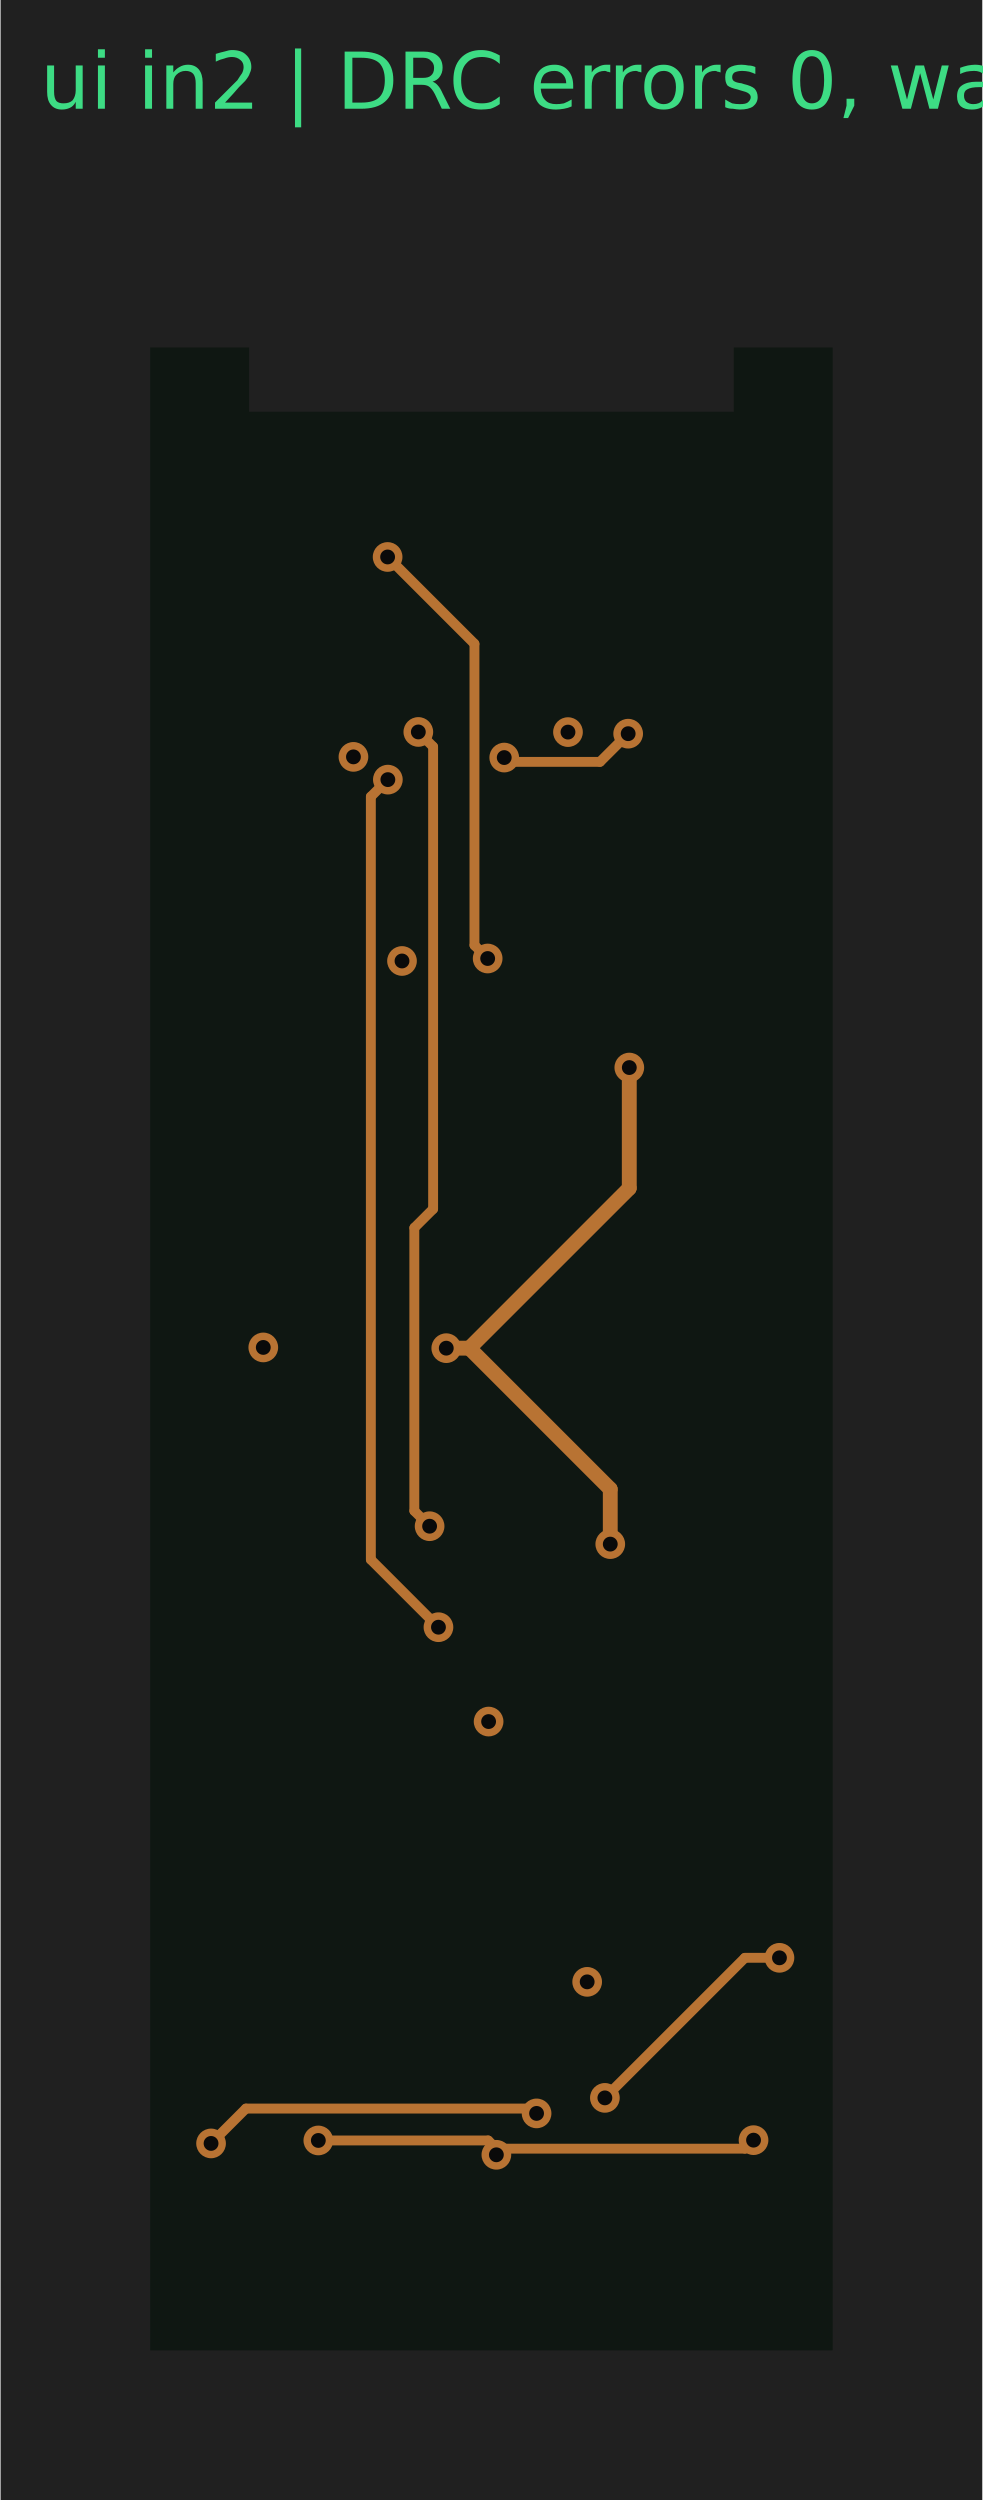
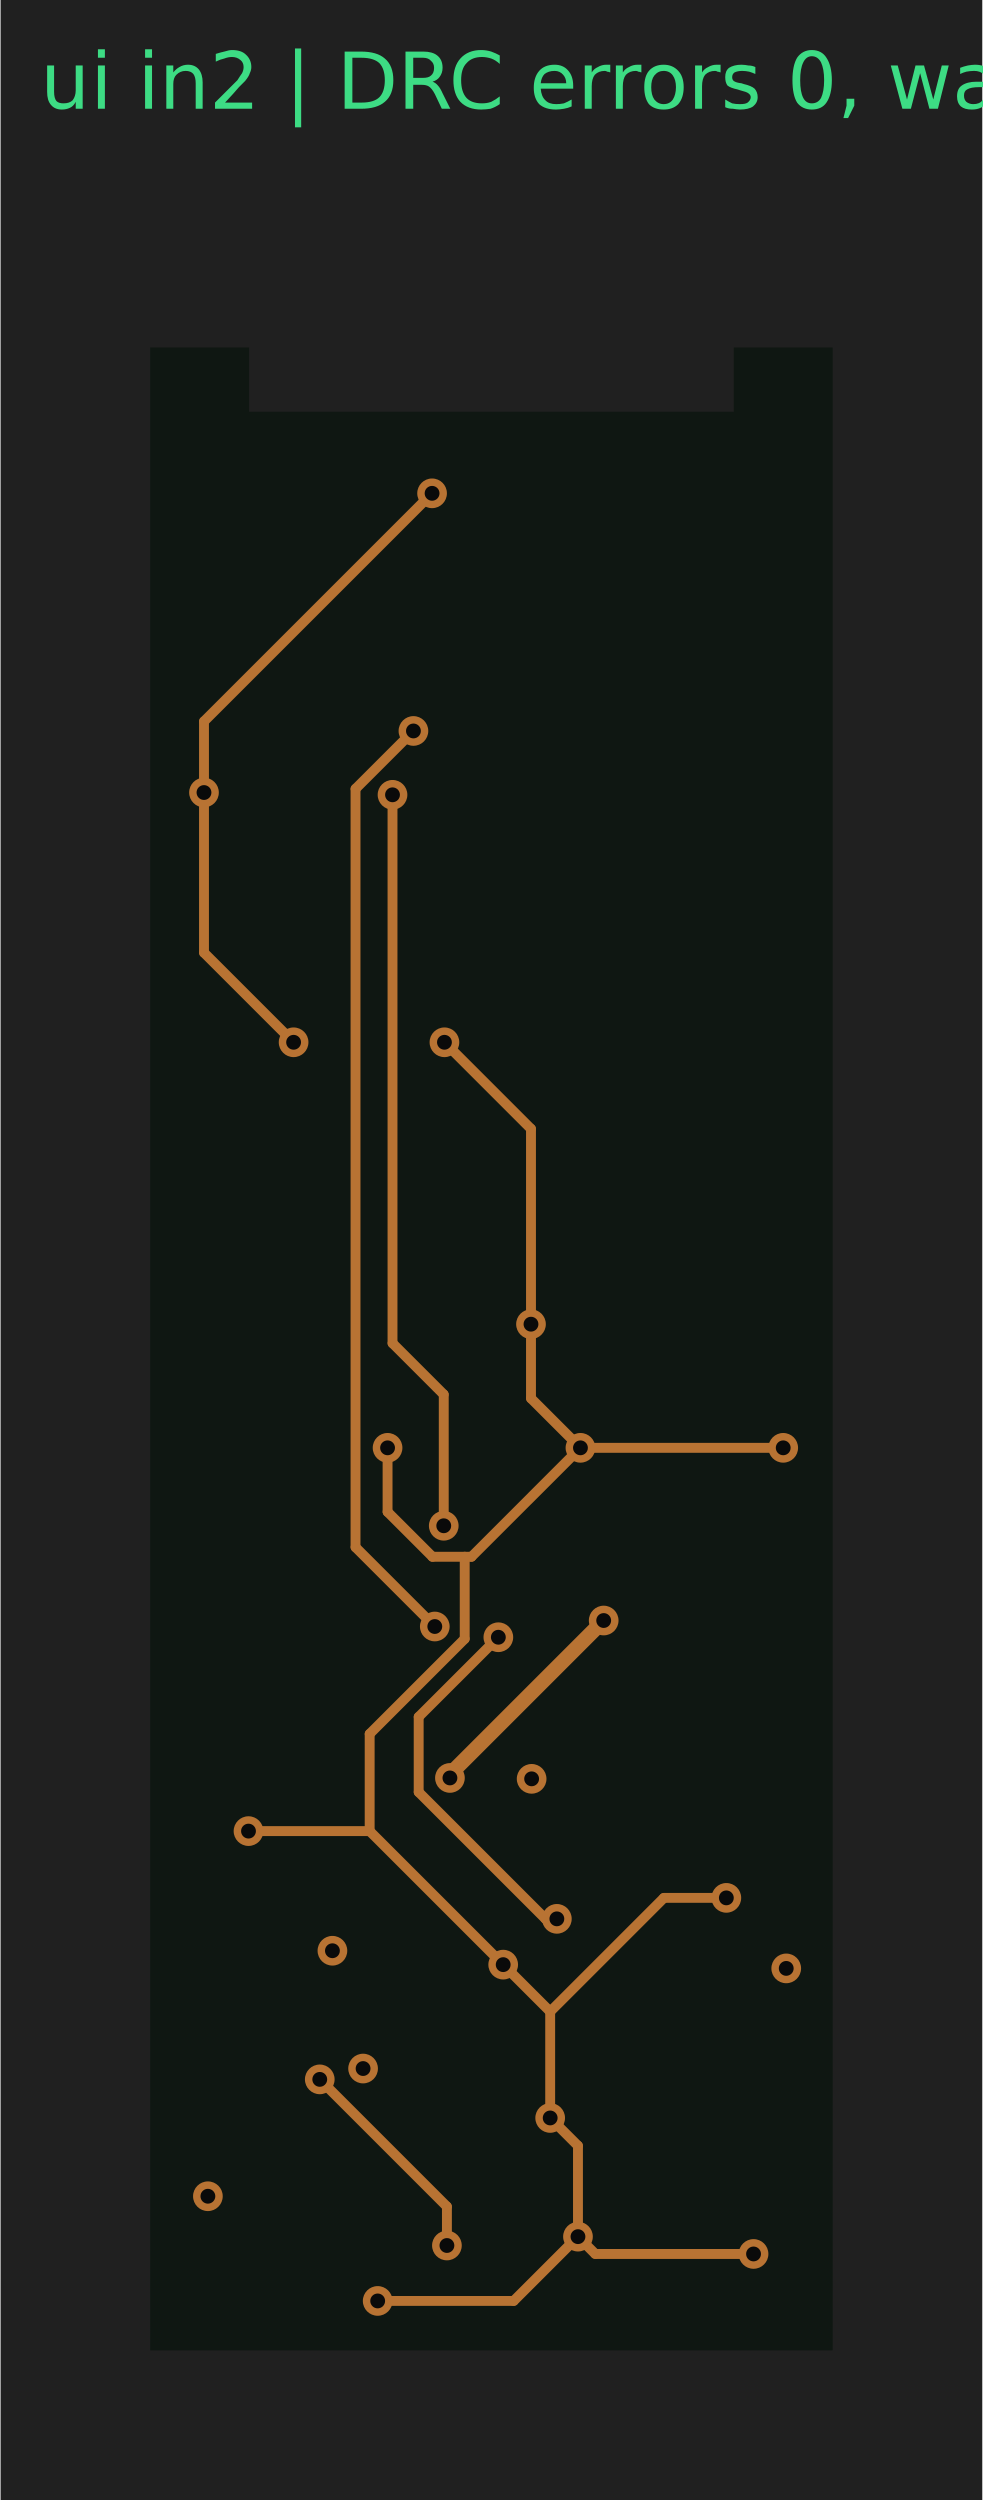
<svg xmlns="http://www.w3.org/2000/svg" width="44.7mm" height="113.7mm" viewBox="0 0 19.850 50.550">
  <rect width="100%" height="100%" fill="#202020" />
  <path d="M 5.025 8.325 L 14.825 8.325 L 14.825 7.025 L 16.825 7.025 L 16.825 47.525 L 3.025 47.525 L 3.025 7.025 L 5.025 7.025 Z" fill="#0f1712" fill-opacity="1.00" fill-rule="evenodd" />
-   <path d="M 15.169 43.191 L 15.205 43.176 L 15.245 43.176 L 15.281 43.191 L 15.308 43.218 L 15.323 43.254 L 15.323 43.293 L 15.308 43.329 L 15.296 43.345 L 15.123 43.517 L 15.108 43.529 L 15.072 43.544 L 15.033 43.544 L 14.997 43.529 L 14.969 43.502 L 14.955 43.466 L 14.955 43.427 L 14.969 43.391 L 14.982 43.375 L 15.154 43.203 Z" fill="#b87333" fill-opacity="1.00" fill-rule="evenodd" />
-   <path d="M 15.072 43.348 L 15.108 43.363 L 15.136 43.391 L 15.151 43.427 L 15.151 43.466 L 15.136 43.502 L 15.108 43.529 L 15.072 43.544 L 15.053 43.546 L 10.025 43.546 L 10.005 43.544 L 9.969 43.529 L 9.942 43.502 L 9.927 43.466 L 9.927 43.427 L 9.942 43.391 L 9.969 43.363 L 10.005 43.348 L 10.025 43.346 L 15.053 43.346 Z" fill="#b87333" fill-opacity="1.00" fill-rule="evenodd" />
-   <path d="M 9.879 43.182 L 9.915 43.197 L 9.942 43.225 L 9.957 43.261 L 9.957 43.300 L 9.942 43.336 L 9.915 43.363 L 9.879 43.378 L 9.859 43.380 L 6.425 43.380 L 6.405 43.378 L 6.369 43.363 L 6.342 43.336 L 6.327 43.300 L 6.327 43.261 L 6.342 43.225 L 6.369 43.197 L 6.405 43.182 L 6.425 43.180 L 9.859 43.180 Z" fill="#b87333" fill-opacity="1.00" fill-rule="evenodd" />
-   <path d="M 10.108 43.391 L 10.123 43.427 L 10.123 43.466 L 10.108 43.502 L 10.081 43.529 L 10.045 43.544 L 10.005 43.544 L 9.969 43.529 L 9.954 43.517 L 9.788 43.351 L 9.776 43.336 L 9.761 43.300 L 9.761 43.261 L 9.776 43.225 L 9.803 43.197 L 9.839 43.182 L 9.879 43.182 L 9.915 43.197 L 9.930 43.209 L 10.096 43.375 Z" fill="#b87333" fill-opacity="1.00" fill-rule="evenodd" />
-   <path d="M 10.123 43.589 L 10.108 43.625 L 10.081 43.653 L 10.045 43.668 L 10.005 43.668 L 9.969 43.653 L 9.942 43.625 L 9.927 43.589 L 9.925 43.570 L 9.925 43.446 L 9.927 43.427 L 9.942 43.391 L 9.969 43.363 L 10.005 43.348 L 10.045 43.348 L 10.081 43.363 L 10.108 43.391 L 10.123 43.427 L 10.125 43.446 L 10.125 43.570 Z" fill="#b87333" fill-opacity="1.00" fill-rule="evenodd" />
-   <path d="M 10.921 42.678 L 10.936 42.714 L 10.936 42.753 L 10.921 42.789 L 10.893 42.817 L 10.857 42.831 L 10.818 42.831 L 10.782 42.817 L 10.767 42.804 L 10.669 42.706 L 10.656 42.691 L 10.641 42.655 L 10.641 42.616 L 10.656 42.580 L 10.684 42.552 L 10.720 42.537 L 10.759 42.537 L 10.795 42.552 L 10.810 42.565 L 10.908 42.663 Z" fill="#b87333" fill-opacity="1.00" fill-rule="evenodd" />
-   <path d="M 10.759 42.537 L 10.795 42.552 L 10.823 42.580 L 10.837 42.616 L 10.837 42.655 L 10.823 42.691 L 10.795 42.718 L 10.759 42.733 L 10.739 42.735 L 4.960 42.735 L 4.941 42.733 L 4.905 42.718 L 4.877 42.691 L 4.862 42.655 L 4.862 42.616 L 4.877 42.580 L 4.905 42.552 L 4.941 42.537 L 4.960 42.535 L 10.739 42.535 Z" fill="#b87333" fill-opacity="1.00" fill-rule="evenodd" />
-   <path d="M 4.905 42.552 L 4.941 42.537 L 4.980 42.537 L 5.016 42.552 L 5.044 42.580 L 5.058 42.616 L 5.058 42.655 L 5.044 42.691 L 5.031 42.706 L 4.326 43.411 L 4.311 43.423 L 4.275 43.438 L 4.236 43.438 L 4.200 43.423 L 4.172 43.396 L 4.158 43.360 L 4.158 43.321 L 4.172 43.285 L 4.185 43.269 L 4.890 42.565 Z" fill="#b87333" fill-opacity="1.00" fill-rule="evenodd" />
-   <path d="M 15.769 39.489 L 15.805 39.504 L 15.833 39.531 L 15.847 39.567 L 15.847 39.606 L 15.833 39.642 L 15.805 39.670 L 15.769 39.685 L 15.749 39.687 L 15.051 39.687 L 15.031 39.685 L 14.995 39.670 L 14.968 39.642 L 14.953 39.606 L 14.953 39.567 L 14.968 39.531 L 14.995 39.504 L 15.031 39.489 L 15.051 39.487 L 15.749 39.487 Z" fill="#b87333" fill-opacity="1.00" fill-rule="evenodd" />
-   <path d="M 14.995 39.504 L 15.031 39.489 L 15.070 39.489 L 15.106 39.504 L 15.134 39.531 L 15.149 39.567 L 15.149 39.606 L 15.134 39.642 L 15.122 39.657 L 12.290 42.489 L 12.274 42.502 L 12.238 42.517 L 12.199 42.517 L 12.163 42.502 L 12.136 42.474 L 12.121 42.438 L 12.121 42.399 L 12.136 42.363 L 12.148 42.348 L 14.980 39.516 Z" fill="#b87333" fill-opacity="1.00" fill-rule="evenodd" />
-   <path d="M 12.629 23.902 L 12.683 23.879 L 12.742 23.879 L 12.796 23.902 L 12.837 23.943 L 12.860 23.997 L 12.860 24.056 L 12.837 24.110 L 12.819 24.133 L 9.585 27.366 L 9.562 27.385 L 9.508 27.407 L 9.450 27.407 L 9.396 27.385 L 9.354 27.343 L 9.332 27.289 L 9.332 27.231 L 9.354 27.177 L 9.373 27.154 L 12.606 23.920 Z" fill="#b87333" fill-opacity="1.00" fill-rule="evenodd" />
-   <path d="M 9.508 27.113 L 9.562 27.135 L 9.604 27.177 L 9.626 27.231 L 9.626 27.289 L 9.604 27.343 L 9.562 27.385 L 9.508 27.407 L 9.479 27.410 L 9.012 27.410 L 8.983 27.407 L 8.929 27.385 L 8.888 27.343 L 8.865 27.289 L 8.865 27.231 L 8.888 27.177 L 8.929 27.135 L 8.983 27.113 L 9.012 27.110 L 9.479 27.110 Z" fill="#b87333" fill-opacity="1.00" fill-rule="evenodd" />
-   <path d="M 12.475 31.251 L 12.453 31.306 L 12.411 31.347 L 12.357 31.369 L 12.299 31.369 L 12.244 31.347 L 12.203 31.306 L 12.181 31.251 L 12.178 31.222 L 12.178 30.109 L 12.181 30.080 L 12.203 30.026 L 12.244 29.984 L 12.299 29.962 L 12.357 29.962 L 12.411 29.984 L 12.453 30.026 L 12.475 30.080 L 12.478 30.109 L 12.478 31.222 Z" fill="#b87333" fill-opacity="1.00" fill-rule="evenodd" />
-   <path d="M 12.453 30.026 L 12.475 30.080 L 12.475 30.138 L 12.453 30.192 L 12.411 30.234 L 12.357 30.256 L 12.299 30.256 L 12.244 30.234 L 12.222 30.215 L 9.373 27.366 L 9.354 27.343 L 9.332 27.289 L 9.332 27.231 L 9.354 27.177 L 9.396 27.135 L 9.450 27.113 L 9.508 27.113 L 9.562 27.135 L 9.585 27.154 L 12.434 30.003 Z" fill="#b87333" fill-opacity="1.00" fill-rule="evenodd" />
-   <path d="M 12.565 21.557 L 12.588 21.503 L 12.629 21.461 L 12.683 21.439 L 12.742 21.439 L 12.796 21.461 L 12.837 21.503 L 12.860 21.557 L 12.863 21.586 L 12.863 24.026 L 12.860 24.056 L 12.837 24.110 L 12.796 24.151 L 12.742 24.174 L 12.683 24.174 L 12.629 24.151 L 12.588 24.110 L 12.565 24.056 L 12.562 24.026 L 12.562 21.586 Z" fill="#b87333" fill-opacity="1.00" fill-rule="evenodd" />
-   <path d="M 9.680 19.133 L 9.665 19.169 L 9.637 19.196 L 9.601 19.211 L 9.562 19.211 L 9.526 19.196 L 9.499 19.169 L 9.484 19.133 L 9.482 19.113 L 9.482 13.018 L 9.484 12.999 L 9.499 12.963 L 9.526 12.935 L 9.562 12.920 L 9.601 12.920 L 9.637 12.935 L 9.665 12.963 L 9.680 12.999 L 9.682 13.018 L 9.682 19.113 Z" fill="#b87333" fill-opacity="1.00" fill-rule="evenodd" />
-   <path d="M 9.665 12.963 L 9.680 12.999 L 9.680 13.038 L 9.665 13.074 L 9.637 13.101 L 9.601 13.116 L 9.562 13.116 L 9.526 13.101 L 9.511 13.089 L 7.755 11.332 L 7.742 11.317 L 7.727 11.281 L 7.727 11.242 L 7.742 11.206 L 7.770 11.179 L 7.806 11.164 L 7.845 11.164 L 7.881 11.179 L 7.896 11.191 L 9.653 12.947 Z" fill="#b87333" fill-opacity="1.00" fill-rule="evenodd" />
-   <path d="M 9.933 19.325 L 9.947 19.361 L 9.947 19.400 L 9.933 19.436 L 9.905 19.464 L 9.869 19.479 L 9.830 19.479 L 9.794 19.464 L 9.779 19.451 L 9.511 19.184 L 9.499 19.169 L 9.484 19.133 L 9.484 19.094 L 9.499 19.058 L 9.526 19.030 L 9.562 19.015 L 9.601 19.015 L 9.637 19.030 L 9.653 19.042 L 9.920 19.310 Z" fill="#b87333" fill-opacity="1.00" fill-rule="evenodd" />
-   <path d="M 7.775 15.681 L 7.811 15.666 L 7.850 15.666 L 7.886 15.681 L 7.914 15.709 L 7.929 15.745 L 7.929 15.784 L 7.914 15.820 L 7.901 15.835 L 7.558 16.178 L 7.543 16.191 L 7.507 16.206 L 7.468 16.206 L 7.432 16.191 L 7.404 16.163 L 7.389 16.127 L 7.389 16.088 L 7.404 16.052 L 7.417 16.037 L 7.760 15.694 Z" fill="#b87333" fill-opacity="1.00" fill-rule="evenodd" />
-   <path d="M 8.937 32.847 L 8.952 32.883 L 8.952 32.922 L 8.937 32.958 L 8.909 32.986 L 8.873 33.000 L 8.834 33.000 L 8.798 32.986 L 8.783 32.973 L 7.417 31.607 L 7.404 31.592 L 7.389 31.556 L 7.389 31.517 L 7.404 31.481 L 7.432 31.453 L 7.468 31.438 L 7.507 31.438 L 7.543 31.453 L 7.558 31.465 L 8.924 32.832 Z" fill="#b87333" fill-opacity="1.00" fill-rule="evenodd" />
-   <path d="M 7.585 31.556 L 7.571 31.592 L 7.543 31.619 L 7.507 31.634 L 7.468 31.634 L 7.432 31.619 L 7.404 31.592 L 7.389 31.556 L 7.387 31.536 L 7.387 16.107 L 7.389 16.088 L 7.404 16.052 L 7.432 16.024 L 7.468 16.009 L 7.507 16.009 L 7.543 16.024 L 7.571 16.052 L 7.585 16.088 L 7.587 16.107 L 7.587 31.536 Z" fill="#b87333" fill-opacity="1.00" fill-rule="evenodd" />
-   <path d="M 8.758 30.804 L 8.773 30.840 L 8.773 30.879 L 8.758 30.915 L 8.731 30.943 L 8.695 30.958 L 8.655 30.958 L 8.619 30.943 L 8.604 30.930 L 8.295 30.621 L 8.283 30.606 L 8.268 30.570 L 8.268 30.531 L 8.283 30.495 L 8.310 30.467 L 8.346 30.452 L 8.385 30.452 L 8.421 30.467 L 8.436 30.480 L 8.746 30.789 Z" fill="#b87333" fill-opacity="1.00" fill-rule="evenodd" />
-   <path d="M 8.464 30.570 L 8.449 30.606 L 8.421 30.633 L 8.385 30.648 L 8.346 30.648 L 8.310 30.633 L 8.283 30.606 L 8.268 30.570 L 8.266 30.550 L 8.266 24.826 L 8.268 24.807 L 8.283 24.771 L 8.310 24.743 L 8.346 24.728 L 8.385 24.728 L 8.421 24.743 L 8.449 24.771 L 8.464 24.807 L 8.466 24.826 L 8.466 30.550 Z" fill="#b87333" fill-opacity="1.00" fill-rule="evenodd" />
-   <path d="M 8.844 24.465 L 8.829 24.501 L 8.802 24.529 L 8.766 24.544 L 8.727 24.544 L 8.691 24.529 L 8.663 24.501 L 8.648 24.465 L 8.646 24.446 L 8.646 15.099 L 8.648 15.079 L 8.663 15.043 L 8.691 15.016 L 8.727 15.001 L 8.766 15.001 L 8.802 15.016 L 8.829 15.043 L 8.844 15.079 L 8.846 15.099 L 8.846 24.446 Z" fill="#b87333" fill-opacity="1.00" fill-rule="evenodd" />
-   <path d="M 8.829 15.043 L 8.844 15.079 L 8.844 15.118 L 8.829 15.154 L 8.802 15.182 L 8.766 15.197 L 8.727 15.197 L 8.691 15.182 L 8.676 15.169 L 8.376 14.870 L 8.364 14.855 L 8.349 14.819 L 8.349 14.780 L 8.364 14.744 L 8.392 14.716 L 8.428 14.702 L 8.467 14.702 L 8.503 14.716 L 8.518 14.729 L 8.817 15.028 Z" fill="#b87333" fill-opacity="1.00" fill-rule="evenodd" />
-   <path d="M 8.691 24.363 L 8.727 24.348 L 8.766 24.348 L 8.802 24.363 L 8.829 24.390 L 8.844 24.426 L 8.844 24.465 L 8.829 24.501 L 8.817 24.517 L 8.436 24.897 L 8.421 24.910 L 8.385 24.925 L 8.346 24.925 L 8.310 24.910 L 8.283 24.882 L 8.268 24.846 L 8.268 24.807 L 8.283 24.771 L 8.295 24.756 L 8.676 24.375 Z" fill="#b87333" fill-opacity="1.00" fill-rule="evenodd" />
-   <path d="M 12.634 14.752 L 12.670 14.737 L 12.710 14.737 L 12.746 14.752 L 12.773 14.780 L 12.788 14.816 L 12.788 14.855 L 12.773 14.891 L 12.761 14.906 L 12.191 15.476 L 12.176 15.488 L 12.140 15.503 L 12.100 15.503 L 12.064 15.488 L 12.037 15.461 L 12.022 15.425 L 12.022 15.386 L 12.037 15.350 L 12.049 15.334 L 12.619 14.764 Z" fill="#b87333" fill-opacity="1.00" fill-rule="evenodd" />
-   <path d="M 12.140 15.307 L 12.176 15.322 L 12.203 15.350 L 12.218 15.386 L 12.218 15.425 L 12.203 15.461 L 12.176 15.488 L 12.140 15.503 L 12.120 15.505 L 10.271 15.505 L 10.251 15.503 L 10.215 15.488 L 10.187 15.461 L 10.173 15.425 L 10.173 15.386 L 10.187 15.350 L 10.215 15.322 L 10.251 15.307 L 10.271 15.305 L 12.120 15.305 Z" fill="#b87333" fill-opacity="1.00" fill-rule="evenodd" />
-   <path d="M 10.354 15.350 L 10.369 15.386 L 10.369 15.425 L 10.354 15.461 L 10.326 15.488 L 10.290 15.503 L 10.251 15.503 L 10.215 15.488 L 10.200 15.476 L 10.113 15.389 L 10.100 15.374 L 10.086 15.338 L 10.086 15.299 L 10.100 15.263 L 10.128 15.235 L 10.164 15.220 L 10.203 15.220 L 10.239 15.235 L 10.254 15.247 L 10.341 15.334 Z" fill="#b87333" fill-opacity="1.00" fill-rule="evenodd" />
-   <circle cx="11.861" cy="40.073" r="0.300" fill="#b87333" stroke="none" stroke-width="0.150" />
-   <circle cx="11.861" cy="40.073" r="0.150" fill="#0a0a0a" stroke="none" stroke-width="0.150" />
-   <circle cx="15.225" cy="43.274" r="0.300" fill="#b87333" stroke="none" stroke-width="0.150" />
-   <circle cx="15.225" cy="43.274" r="0.150" fill="#0a0a0a" stroke="none" stroke-width="0.150" />
-   <circle cx="10.025" cy="43.570" r="0.300" fill="#b87333" stroke="none" stroke-width="0.150" />
-   <circle cx="10.025" cy="43.570" r="0.150" fill="#0a0a0a" stroke="none" stroke-width="0.150" />
-   <circle cx="6.425" cy="43.280" r="0.300" fill="#b87333" stroke="none" stroke-width="0.150" />
-   <circle cx="6.425" cy="43.280" r="0.150" fill="#0a0a0a" stroke="none" stroke-width="0.150" />
-   <circle cx="4.256" cy="43.340" r="0.300" fill="#b87333" stroke="none" stroke-width="0.150" />
-   <circle cx="4.256" cy="43.340" r="0.150" fill="#0a0a0a" stroke="none" stroke-width="0.150" />
-   <circle cx="10.838" cy="42.733" r="0.300" fill="#b87333" stroke="none" stroke-width="0.150" />
-   <circle cx="10.838" cy="42.733" r="0.150" fill="#0a0a0a" stroke="none" stroke-width="0.150" />
-   <circle cx="8.117" cy="19.431" r="0.300" fill="#b87333" stroke="none" stroke-width="0.150" />
-   <circle cx="8.117" cy="19.431" r="0.150" fill="#0a0a0a" stroke="none" stroke-width="0.150" />
-   <circle cx="7.135" cy="15.304" r="0.300" fill="#b87333" stroke="none" stroke-width="0.150" />
-   <circle cx="7.135" cy="15.304" r="0.150" fill="#0a0a0a" stroke="none" stroke-width="0.150" />
-   <circle cx="12.219" cy="42.419" r="0.300" fill="#b87333" stroke="none" stroke-width="0.150" />
-   <circle cx="12.219" cy="42.419" r="0.150" fill="#0a0a0a" stroke="none" stroke-width="0.150" />
-   <circle cx="15.749" cy="39.587" r="0.300" fill="#b87333" stroke="none" stroke-width="0.150" />
-   <circle cx="15.749" cy="39.587" r="0.150" fill="#0a0a0a" stroke="none" stroke-width="0.150" />
-   <circle cx="9.868" cy="34.810" r="0.300" fill="#b87333" stroke="none" stroke-width="0.150" />
-   <circle cx="9.868" cy="34.810" r="0.150" fill="#0a0a0a" stroke="none" stroke-width="0.150" />
-   <circle cx="9.012" cy="27.260" r="0.300" fill="#b87333" stroke="none" stroke-width="0.150" />
-   <circle cx="9.012" cy="27.260" r="0.150" fill="#0a0a0a" stroke="none" stroke-width="0.150" />
-   <circle cx="12.713" cy="21.586" r="0.300" fill="#b87333" stroke="none" stroke-width="0.150" />
-   <circle cx="12.713" cy="21.586" r="0.150" fill="#0a0a0a" stroke="none" stroke-width="0.150" />
-   <circle cx="11.473" cy="14.803" r="0.300" fill="#b87333" stroke="none" stroke-width="0.150" />
-   <circle cx="11.473" cy="14.803" r="0.150" fill="#0a0a0a" stroke="none" stroke-width="0.150" />
-   <circle cx="12.328" cy="31.222" r="0.300" fill="#b87333" stroke="none" stroke-width="0.150" />
-   <circle cx="12.328" cy="31.222" r="0.150" fill="#0a0a0a" stroke="none" stroke-width="0.150" />
-   <circle cx="7.826" cy="11.262" r="0.300" fill="#b87333" stroke="none" stroke-width="0.150" />
-   <circle cx="7.826" cy="11.262" r="0.150" fill="#0a0a0a" stroke="none" stroke-width="0.150" />
-   <circle cx="9.849" cy="19.381" r="0.300" fill="#b87333" stroke="none" stroke-width="0.150" />
-   <circle cx="9.849" cy="19.381" r="0.150" fill="#0a0a0a" stroke="none" stroke-width="0.150" />
-   <circle cx="7.831" cy="15.764" r="0.300" fill="#b87333" stroke="none" stroke-width="0.150" />
-   <circle cx="7.831" cy="15.764" r="0.150" fill="#0a0a0a" stroke="none" stroke-width="0.150" />
-   <circle cx="8.854" cy="32.902" r="0.300" fill="#b87333" stroke="none" stroke-width="0.150" />
-   <circle cx="8.854" cy="32.902" r="0.150" fill="#0a0a0a" stroke="none" stroke-width="0.150" />
-   <circle cx="8.675" cy="30.860" r="0.300" fill="#b87333" stroke="none" stroke-width="0.150" />
-   <circle cx="8.675" cy="30.860" r="0.150" fill="#0a0a0a" stroke="none" stroke-width="0.150" />
-   <circle cx="8.447" cy="14.800" r="0.300" fill="#b87333" stroke="none" stroke-width="0.150" />
-   <circle cx="8.447" cy="14.800" r="0.150" fill="#0a0a0a" stroke="none" stroke-width="0.150" />
-   <circle cx="10.184" cy="15.318" r="0.300" fill="#b87333" stroke="none" stroke-width="0.150" />
-   <circle cx="10.184" cy="15.318" r="0.150" fill="#0a0a0a" stroke="none" stroke-width="0.150" />
-   <circle cx="12.690" cy="14.835" r="0.300" fill="#b87333" stroke="none" stroke-width="0.150" />
-   <circle cx="12.690" cy="14.835" r="0.150" fill="#0a0a0a" stroke="none" stroke-width="0.150" />
-   <circle cx="5.312" cy="27.245" r="0.300" fill="#b87333" stroke="none" stroke-width="0.150" />
-   <circle cx="5.312" cy="27.245" r="0.150" fill="#0a0a0a" stroke="none" stroke-width="0.150" />
+   <path d="M 10.395 46.427 L 10.431 46.442 L 10.458 46.469 L 10.473 46.505 L 10.473 46.545 L 10.458 46.581 L 10.431 46.608 L 10.395 46.623 L 10.375 46.625 L 7.625 46.625 L 7.605 46.623 L 7.569 46.608 L 7.542 46.581 L 7.527 46.545 L 7.527 46.505 L 7.542 46.469 L 7.569 46.442 L 7.605 46.427 L 7.625 46.425 L 10.375 46.425 Z" fill="#b87333" fill-opacity="1.00" fill-rule="evenodd" />
+   <path d="M 11.808 29.219 L 11.823 29.255 L 11.823 29.295 L 11.808 29.331 L 11.781 29.358 L 11.745 29.373 L 11.705 29.373 L 11.669 29.358 L 11.654 29.346 L 10.654 28.346 L 10.642 28.331 L 10.627 28.295 L 10.627 28.255 L 10.642 28.219 L 10.669 28.192 L 10.705 28.177 L 10.745 28.177 L 10.781 28.192 L 10.796 28.204 L 11.796 29.204 Z" fill="#b87333" fill-opacity="1.00" fill-rule="evenodd" />
+   <path d="M 10.823 26.795 L 10.808 26.831 L 10.781 26.858 L 10.745 26.873 L 10.705 26.873 L 10.669 26.858 L 10.642 26.831 L 10.627 26.795 L 10.625 26.775 L 10.625 22.825 L 10.627 22.805 L 10.642 22.769 L 10.669 22.742 L 10.705 22.727 L 10.745 22.727 L 10.781 22.742 L 10.808 22.769 L 10.823 22.805 L 10.825 22.825 L 10.825 26.775 Z" fill="#b87333" fill-opacity="1.00" fill-rule="evenodd" />
+   <path d="M 11.619 45.142 L 11.655 45.127 L 11.695 45.127 L 11.731 45.142 L 11.758 45.169 L 11.773 45.205 L 11.773 45.245 L 11.758 45.281 L 11.746 45.296 L 10.446 46.596 L 10.431 46.608 L 10.395 46.623 L 10.355 46.623 L 10.319 46.608 L 10.292 46.581 L 10.277 46.545 L 10.277 46.505 L 10.292 46.469 L 10.304 46.454 L 11.604 45.154 Z" fill="#b87333" fill-opacity="1.00" fill-rule="evenodd" />
+   <path d="M 7.923 30.590 L 7.908 30.626 L 7.881 30.654 L 7.845 30.669 L 7.805 30.669 L 7.769 30.654 L 7.742 30.626 L 7.727 30.590 L 7.725 30.570 L 7.725 29.275 L 7.727 29.255 L 7.742 29.219 L 7.769 29.192 L 7.805 29.177 L 7.845 29.177 L 7.881 29.192 L 7.908 29.219 L 7.923 29.255 L 7.925 29.275 L 7.925 30.570 Z" fill="#b87333" fill-opacity="1.00" fill-rule="evenodd" />
+   <path d="M 15.845 29.177 L 15.881 29.192 L 15.908 29.219 L 15.923 29.255 L 15.923 29.295 L 15.908 29.331 L 15.881 29.358 L 15.845 29.373 L 15.825 29.375 L 11.725 29.375 L 11.705 29.373 L 11.669 29.358 L 11.642 29.331 L 11.627 29.295 L 11.627 29.255 L 11.642 29.219 L 11.669 29.192 L 11.705 29.177 L 11.725 29.175 L 15.825 29.175 Z" fill="#b87333" fill-opacity="1.00" fill-rule="evenodd" />
+   <path d="M 10.808 22.769 L 10.823 22.805 L 10.823 22.845 L 10.808 22.881 L 10.781 22.908 L 10.745 22.923 L 10.705 22.923 L 10.669 22.908 L 10.654 22.896 L 8.904 21.146 L 8.892 21.131 L 8.877 21.095 L 8.877 21.055 L 8.892 21.019 L 8.919 20.992 L 8.955 20.977 L 8.995 20.977 L 9.031 20.992 L 9.046 21.004 L 10.796 22.754 Z" fill="#b87333" fill-opacity="1.00" fill-rule="evenodd" />
+   <path d="M 7.483 36.927 L 7.519 36.942 L 7.546 36.969 L 7.561 37.005 L 7.561 37.045 L 7.546 37.081 L 7.519 37.108 L 7.483 37.123 L 7.463 37.125 L 5.013 37.125 L 4.993 37.123 L 4.957 37.108 L 4.930 37.081 L 4.915 37.045 L 4.915 37.005 L 4.930 36.969 L 4.957 36.942 L 4.993 36.927 L 5.013 36.925 L 7.463 36.925 Z" fill="#b87333" fill-opacity="1.00" fill-rule="evenodd" />
+   <path d="M 7.365 35.040 L 7.380 35.004 L 7.407 34.977 L 7.443 34.962 L 7.483 34.962 L 7.519 34.977 L 7.546 35.004 L 7.561 35.040 L 7.563 35.060 L 7.563 37.025 L 7.561 37.045 L 7.546 37.081 L 7.519 37.108 L 7.483 37.123 L 7.443 37.123 L 7.407 37.108 L 7.380 37.081 L 7.365 37.045 L 7.363 37.025 L 7.363 35.060 Z" fill="#b87333" fill-opacity="1.00" fill-rule="evenodd" />
+   <path d="M 11.211 42.845 L 11.196 42.881 L 11.169 42.908 L 11.133 42.923 L 11.093 42.923 L 11.057 42.908 L 11.030 42.881 L 11.015 42.845 L 11.013 42.825 L 11.013 40.675 L 11.015 40.655 L 11.030 40.619 L 11.057 40.592 L 11.093 40.577 L 11.133 40.577 L 11.169 40.592 L 11.196 40.619 L 11.211 40.655 L 11.213 40.675 L 11.213 42.825 Z" fill="#b87333" fill-opacity="1.00" fill-rule="evenodd" />
+   <path d="M 13.357 38.292 L 13.393 38.277 L 13.433 38.277 L 13.469 38.292 L 13.496 38.319 L 13.511 38.355 L 13.511 38.395 L 13.496 38.431 L 13.484 38.446 L 11.184 40.746 L 11.169 40.758 L 11.133 40.773 L 11.093 40.773 L 11.057 40.758 L 11.030 40.731 L 11.015 40.695 L 11.015 40.655 L 11.030 40.619 L 11.042 40.604 L 13.342 38.304 Z" fill="#b87333" fill-opacity="1.00" fill-rule="evenodd" />
+   <path d="M 10.246 39.669 L 10.261 39.705 L 10.261 39.745 L 10.246 39.781 L 10.219 39.808 L 10.183 39.823 L 10.143 39.823 L 10.107 39.808 L 10.092 39.796 L 7.392 37.096 L 7.380 37.081 L 7.365 37.045 L 7.365 37.005 L 7.380 36.969 L 7.407 36.942 L 7.443 36.927 L 7.483 36.927 L 7.519 36.942 L 7.534 36.954 L 10.234 39.654 Z" fill="#b87333" fill-opacity="1.00" fill-rule="evenodd" />
+   <path d="M 9.404 31.380 L 9.440 31.395 L 9.468 31.423 L 9.483 31.459 L 9.483 31.498 L 9.468 31.534 L 9.440 31.562 L 9.404 31.577 L 9.384 31.578 L 8.733 31.578 L 8.713 31.577 L 8.677 31.562 L 8.650 31.534 L 8.635 31.498 L 8.635 31.459 L 8.650 31.423 L 8.677 31.395 L 8.713 31.380 L 8.733 31.378 L 9.384 31.378 Z" fill="#b87333" fill-opacity="1.00" fill-rule="evenodd" />
+   <path d="M 11.758 43.331 L 11.773 43.367 L 11.773 43.407 L 11.758 43.443 L 11.731 43.470 L 11.695 43.485 L 11.655 43.485 L 11.619 43.470 L 11.604 43.458 L 11.042 42.896 L 11.030 42.881 L 11.015 42.845 L 11.015 42.805 L 11.030 42.769 L 11.057 42.742 L 11.093 42.727 L 11.133 42.727 L 11.169 42.742 L 11.184 42.754 L 11.746 43.316 Z" fill="#b87333" fill-opacity="1.00" fill-rule="evenodd" />
+   <path d="M 12.108 45.519 L 12.123 45.555 L 12.123 45.595 L 12.108 45.631 L 12.081 45.658 L 12.045 45.673 L 12.005 45.673 L 11.969 45.658 L 11.954 45.646 L 11.604 45.296 L 11.592 45.281 L 11.577 45.245 L 11.577 45.205 L 11.592 45.169 L 11.619 45.142 L 11.655 45.127 L 11.695 45.127 L 11.731 45.142 L 11.746 45.154 L 12.096 45.504 Z" fill="#b87333" fill-opacity="1.00" fill-rule="evenodd" />
+   <path d="M 11.773 45.245 L 11.758 45.281 L 11.731 45.308 L 11.695 45.323 L 11.655 45.323 L 11.619 45.308 L 11.592 45.281 L 11.577 45.245 L 11.575 45.225 L 11.575 43.387 L 11.577 43.367 L 11.592 43.331 L 11.619 43.304 L 11.655 43.289 L 11.695 43.289 L 11.731 43.304 L 11.758 43.331 L 11.773 43.367 L 11.775 43.387 L 11.775 45.225 Z" fill="#b87333" fill-opacity="1.00" fill-rule="evenodd" />
+   <path d="M 15.245 45.477 L 15.281 45.492 L 15.308 45.519 L 15.323 45.555 L 15.323 45.595 L 15.308 45.631 L 15.281 45.658 L 15.245 45.673 L 15.225 45.675 L 12.025 45.675 L 12.005 45.673 L 11.969 45.658 L 11.942 45.631 L 11.927 45.595 L 11.927 45.555 L 11.942 45.519 L 11.969 45.492 L 12.005 45.477 L 12.025 45.475 L 15.225 45.475 Z" fill="#b87333" fill-opacity="1.00" fill-rule="evenodd" />
+   <path d="M 11.196 40.619 L 11.211 40.655 L 11.211 40.695 L 11.196 40.731 L 11.169 40.758 L 11.133 40.773 L 11.093 40.773 L 11.057 40.758 L 11.042 40.746 L 10.092 39.796 L 10.080 39.781 L 10.065 39.745 L 10.065 39.705 L 10.080 39.669 L 10.107 39.642 L 10.143 39.627 L 10.183 39.627 L 10.219 39.642 L 10.234 39.654 L 11.184 40.604 Z" fill="#b87333" fill-opacity="1.00" fill-rule="evenodd" />
+   <path d="M 6.008 21.019 L 6.023 21.055 L 6.023 21.095 L 6.008 21.131 L 5.981 21.158 L 5.945 21.173 L 5.905 21.173 L 5.869 21.158 L 5.854 21.146 L 4.042 19.334 L 4.030 19.319 L 4.015 19.283 L 4.015 19.243 L 4.030 19.207 L 4.057 19.180 L 4.093 19.165 L 4.133 19.165 L 4.169 19.180 L 4.184 19.192 L 5.996 21.004 Z" fill="#b87333" fill-opacity="1.00" fill-rule="evenodd" />
+   <path d="M 11.669 29.192 L 11.705 29.177 L 11.745 29.177 L 11.781 29.192 L 11.808 29.219 L 11.823 29.255 L 11.823 29.295 L 11.808 29.331 L 11.796 29.346 L 9.592 31.549 L 9.577 31.562 L 9.541 31.577 L 9.502 31.577 L 9.466 31.562 L 9.438 31.534 L 9.423 31.498 L 9.423 31.459 L 9.438 31.423 L 9.451 31.408 L 11.654 29.204 Z" fill="#b87333" fill-opacity="1.00" fill-rule="evenodd" />
+   <path d="M 9.286 31.459 L 9.301 31.423 L 9.329 31.395 L 9.365 31.380 L 9.404 31.380 L 9.440 31.395 L 9.468 31.423 L 9.483 31.459 L 9.485 31.478 L 9.485 33.138 L 9.483 33.158 L 9.468 33.194 L 9.440 33.221 L 9.404 33.236 L 9.365 33.236 L 9.329 33.221 L 9.301 33.194 L 9.286 33.158 L 9.285 33.138 L 9.285 31.478 Z" fill="#b87333" fill-opacity="1.00" fill-rule="evenodd" />
+   <path d="M 10.627 26.755 L 10.642 26.719 L 10.669 26.692 L 10.705 26.677 L 10.745 26.677 L 10.781 26.692 L 10.808 26.719 L 10.823 26.755 L 10.825 26.775 L 10.825 28.275 L 10.823 28.295 L 10.808 28.331 L 10.781 28.358 L 10.745 28.373 L 10.705 28.373 L 10.669 28.358 L 10.642 28.331 L 10.627 28.295 L 10.625 28.275 L 10.625 26.775 Z" fill="#b87333" fill-opacity="1.00" fill-rule="evenodd" />
+   <path d="M 4.211 16.045 L 4.196 16.081 L 4.169 16.108 L 4.133 16.123 L 4.093 16.123 L 4.057 16.108 L 4.030 16.081 L 4.015 16.045 L 4.013 16.025 L 4.013 14.587 L 4.015 14.567 L 4.030 14.531 L 4.057 14.504 L 4.093 14.489 L 4.133 14.489 L 4.169 14.504 L 4.196 14.531 L 4.211 14.567 L 4.213 14.587 L 4.213 16.025 Z" fill="#b87333" fill-opacity="1.00" fill-rule="evenodd" />
+   <path d="M 14.695 38.277 L 14.731 38.292 L 14.758 38.319 L 14.773 38.355 L 14.773 38.395 L 14.758 38.431 L 14.731 38.458 L 14.695 38.473 L 14.675 38.475 L 13.413 38.475 L 13.393 38.473 L 13.357 38.458 L 13.330 38.431 L 13.315 38.395 L 13.315 38.355 L 13.330 38.319 L 13.357 38.292 L 13.393 38.277 L 13.413 38.275 L 14.675 38.275 Z" fill="#b87333" fill-opacity="1.00" fill-rule="evenodd" />
+   <path d="M 4.015 16.005 L 4.030 15.969 L 4.057 15.942 L 4.093 15.927 L 4.133 15.927 L 4.169 15.942 L 4.196 15.969 L 4.211 16.005 L 4.213 16.025 L 4.213 19.263 L 4.211 19.283 L 4.196 19.319 L 4.169 19.346 L 4.133 19.361 L 4.093 19.361 L 4.057 19.346 L 4.030 19.319 L 4.015 19.283 L 4.013 19.263 L 4.013 16.025 Z" fill="#b87333" fill-opacity="1.00" fill-rule="evenodd" />
+   <path d="M 9.329 33.055 L 9.365 33.040 L 9.404 33.040 L 9.440 33.055 L 9.468 33.083 L 9.483 33.119 L 9.483 33.158 L 9.468 33.194 L 9.455 33.209 L 7.534 35.130 L 7.519 35.143 L 7.483 35.158 L 7.443 35.158 L 7.407 35.143 L 7.380 35.115 L 7.365 35.079 L 7.365 35.040 L 7.380 35.004 L 7.392 34.989 L 9.314 33.067 Z" fill="#b87333" fill-opacity="1.00" fill-rule="evenodd" />
+   <path d="M 8.669 9.892 L 8.705 9.877 L 8.745 9.877 L 8.781 9.892 L 8.808 9.919 L 8.823 9.955 L 8.823 9.995 L 8.808 10.031 L 8.796 10.046 L 4.184 14.658 L 4.169 14.670 L 4.133 14.685 L 4.093 14.685 L 4.057 14.670 L 4.030 14.643 L 4.015 14.607 L 4.015 14.567 L 4.030 14.531 L 4.042 14.516 L 8.654 9.904 Z" fill="#b87333" fill-opacity="1.00" fill-rule="evenodd" />
+   <path d="M 8.816 31.423 L 8.831 31.459 L 8.831 31.498 L 8.816 31.534 L 8.789 31.562 L 8.753 31.577 L 8.713 31.577 L 8.677 31.562 L 8.662 31.549 L 7.754 30.641 L 7.742 30.626 L 7.727 30.590 L 7.727 30.551 L 7.742 30.515 L 7.769 30.487 L 7.805 30.472 L 7.845 30.472 L 7.881 30.487 L 7.896 30.500 L 8.804 31.408 Z" fill="#b87333" fill-opacity="1.00" fill-rule="evenodd" />
+   <path d="M 9.541 31.380 L 9.577 31.395 L 9.605 31.423 L 9.620 31.459 L 9.620 31.498 L 9.605 31.534 L 9.577 31.562 L 9.541 31.577 L 9.521 31.578 L 9.384 31.578 L 9.365 31.577 L 9.329 31.562 L 9.301 31.534 L 9.286 31.498 L 9.286 31.459 L 9.301 31.423 L 9.329 31.395 L 9.365 31.380 L 9.384 31.378 L 9.521 31.378 Z" fill="#b87333" fill-opacity="1.00" fill-rule="evenodd" />
+   <path d="M 12.112 32.642 L 12.166 32.620 L 12.224 32.620 L 12.278 32.642 L 12.320 32.684 L 12.342 32.738 L 12.342 32.796 L 12.320 32.850 L 12.301 32.873 L 9.192 35.982 L 9.169 36.001 L 9.115 36.024 L 9.056 36.024 L 9.002 36.001 L 8.961 35.960 L 8.938 35.906 L 8.938 35.847 L 8.961 35.793 L 8.980 35.770 L 12.089 32.661 Z" fill="#b87333" fill-opacity="1.00" fill-rule="evenodd" />
+   <path d="M 9.233 35.979 L 9.210 36.033 L 9.169 36.075 L 9.115 36.097 L 9.056 36.097 L 9.002 36.075 L 8.961 36.033 L 8.938 35.979 L 8.936 35.950 L 8.936 35.876 L 8.938 35.847 L 8.961 35.793 L 9.002 35.752 L 9.056 35.729 L 9.115 35.729 L 9.169 35.752 L 9.210 35.793 L 9.233 35.847 L 9.236 35.876 L 9.236 35.950 Z" fill="#b87333" fill-opacity="1.00" fill-rule="evenodd" />
+   <path d="M 9.108 44.561 L 9.123 44.597 L 9.123 44.636 L 9.108 44.672 L 9.081 44.700 L 9.045 44.715 L 9.005 44.715 L 8.969 44.700 L 8.954 44.687 L 6.383 42.116 L 6.371 42.101 L 6.356 42.065 L 6.356 42.026 L 6.371 41.990 L 6.398 41.962 L 6.434 41.947 L 6.474 41.947 L 6.510 41.962 L 6.525 41.975 L 9.096 44.546 Z" fill="#b87333" fill-opacity="1.00" fill-rule="evenodd" />
+   <path d="M 8.927 44.597 L 8.942 44.561 L 8.969 44.533 L 9.005 44.518 L 9.045 44.518 L 9.081 44.533 L 9.108 44.561 L 9.123 44.597 L 9.125 44.617 L 9.125 45.404 L 9.123 45.424 L 9.108 45.460 L 9.081 45.487 L 9.045 45.502 L 9.005 45.502 L 8.969 45.487 L 8.942 45.460 L 8.927 45.424 L 8.925 45.404 L 8.925 44.617 Z" fill="#b87333" fill-opacity="1.00" fill-rule="evenodd" />
+   <path d="M 8.863 32.832 L 8.878 32.868 L 8.878 32.907 L 8.863 32.943 L 8.835 32.971 L 8.799 32.986 L 8.760 32.986 L 8.724 32.971 L 8.709 32.958 L 7.106 31.356 L 7.094 31.340 L 7.079 31.304 L 7.079 31.265 L 7.094 31.229 L 7.121 31.202 L 7.157 31.187 L 7.196 31.187 L 7.232 31.202 L 7.248 31.214 L 8.851 32.817 Z" fill="#b87333" fill-opacity="1.00" fill-rule="evenodd" />
+   <path d="M 8.292 14.697 L 8.328 14.682 L 8.367 14.682 L 8.403 14.697 L 8.431 14.724 L 8.446 14.760 L 8.446 14.799 L 8.431 14.835 L 8.418 14.851 L 7.248 16.021 L 7.232 16.034 L 7.196 16.049 L 7.157 16.049 L 7.121 16.034 L 7.094 16.006 L 7.079 15.970 L 7.079 15.931 L 7.094 15.895 L 7.106 15.880 L 8.277 14.709 Z" fill="#b87333" fill-opacity="1.00" fill-rule="evenodd" />
+   <path d="M 7.079 15.931 L 7.094 15.895 L 7.121 15.867 L 7.157 15.852 L 7.196 15.852 L 7.232 15.867 L 7.260 15.895 L 7.275 15.931 L 7.277 15.950 L 7.277 31.285 L 7.275 31.304 L 7.260 31.340 L 7.232 31.368 L 7.196 31.383 L 7.157 31.383 L 7.121 31.368 L 7.094 31.340 L 7.079 31.304 L 7.077 31.285 L 7.077 15.950 Z" fill="#b87333" fill-opacity="1.00" fill-rule="evenodd" />
+   <path d="M 7.827 16.051 L 7.842 16.015 L 7.869 15.988 L 7.905 15.973 L 7.945 15.973 L 7.981 15.988 L 8.008 16.015 L 8.023 16.051 L 8.025 16.071 L 8.025 27.160 L 8.023 27.180 L 8.008 27.216 L 7.981 27.243 L 7.945 27.258 L 7.905 27.258 L 7.869 27.243 L 7.842 27.216 L 7.827 27.180 L 7.825 27.160 L 7.825 16.071 Z" fill="#b87333" fill-opacity="1.00" fill-rule="evenodd" />
+   <path d="M 9.044 28.141 L 9.059 28.177 L 9.059 28.216 L 9.044 28.252 L 9.017 28.279 L 8.981 28.294 L 8.941 28.294 L 8.905 28.279 L 8.890 28.267 L 7.854 27.231 L 7.842 27.216 L 7.827 27.180 L 7.827 27.141 L 7.842 27.105 L 7.869 27.077 L 7.905 27.062 L 7.945 27.062 L 7.981 27.077 L 7.996 27.089 L 9.032 28.125 Z" fill="#b87333" fill-opacity="1.00" fill-rule="evenodd" />
+   <path d="M 8.863 28.177 L 8.878 28.141 L 8.905 28.113 L 8.941 28.098 L 8.981 28.098 L 9.017 28.113 L 9.044 28.141 L 9.059 28.177 L 9.061 28.196 L 9.061 30.851 L 9.059 30.871 L 9.044 30.907 L 9.017 30.935 L 8.981 30.949 L 8.941 30.949 L 8.905 30.935 L 8.878 30.907 L 8.863 30.871 L 8.861 30.851 L 8.861 28.196 Z" fill="#b87333" fill-opacity="1.00" fill-rule="evenodd" />
+   <path d="M 8.356 34.696 L 8.370 34.660 L 8.398 34.633 L 8.434 34.618 L 8.473 34.618 L 8.509 34.633 L 8.537 34.660 L 8.552 34.696 L 8.554 34.716 L 8.554 36.236 L 8.552 36.255 L 8.537 36.291 L 8.509 36.319 L 8.473 36.334 L 8.434 36.334 L 8.398 36.319 L 8.370 36.291 L 8.356 36.255 L 8.354 36.236 L 8.354 34.716 Z" fill="#b87333" fill-opacity="1.00" fill-rule="evenodd" />
+   <path d="M 11.100 38.744 L 11.115 38.780 L 11.115 38.819 L 11.100 38.855 L 11.073 38.883 L 11.037 38.897 L 10.998 38.897 L 10.962 38.883 L 10.946 38.870 L 8.383 36.307 L 8.370 36.291 L 8.356 36.255 L 8.356 36.216 L 8.370 36.180 L 8.398 36.153 L 8.434 36.138 L 8.473 36.138 L 8.509 36.153 L 8.524 36.165 L 11.088 38.729 Z" fill="#b87333" fill-opacity="1.00" fill-rule="evenodd" />
+   <path d="M 10.009 33.022 L 10.045 33.007 L 10.084 33.007 L 10.120 33.022 L 10.148 33.049 L 10.163 33.085 L 10.163 33.124 L 10.148 33.160 L 10.135 33.176 L 8.524 34.786 L 8.509 34.799 L 8.473 34.814 L 8.434 34.814 L 8.398 34.799 L 8.370 34.771 L 8.356 34.735 L 8.356 34.696 L 8.370 34.660 L 8.383 34.645 L 9.994 33.034 Z" fill="#b87333" fill-opacity="1.00" fill-rule="evenodd" />
+   <path d="M 11.268 38.701 L 11.304 38.716 L 11.331 38.744 L 11.346 38.780 L 11.346 38.819 L 11.331 38.855 L 11.304 38.883 L 11.268 38.897 L 11.248 38.899 L 11.017 38.899 L 10.998 38.897 L 10.962 38.883 L 10.934 38.855 L 10.919 38.819 L 10.919 38.780 L 10.934 38.744 L 10.962 38.716 L 10.998 38.701 L 11.017 38.699 L 11.248 38.699 Z" fill="#b87333" fill-opacity="1.00" fill-rule="evenodd" />
+   <circle cx="4.192" cy="44.408" r="0.300" fill="#b87333" stroke="none" stroke-width="0.150" />
+   <circle cx="4.192" cy="44.408" r="0.150" fill="#0a0a0a" stroke="none" stroke-width="0.150" />
+   <circle cx="7.330" cy="41.826" r="0.300" fill="#b87333" stroke="none" stroke-width="0.150" />
+   <circle cx="7.330" cy="41.826" r="0.150" fill="#0a0a0a" stroke="none" stroke-width="0.150" />
+   <circle cx="15.225" cy="45.575" r="0.300" fill="#b87333" stroke="none" stroke-width="0.150" />
+   <circle cx="15.225" cy="45.575" r="0.150" fill="#0a0a0a" stroke="none" stroke-width="0.150" />
+   <circle cx="11.675" cy="45.225" r="0.300" fill="#b87333" stroke="none" stroke-width="0.150" />
+   <circle cx="11.675" cy="45.225" r="0.150" fill="#0a0a0a" stroke="none" stroke-width="0.150" />
+   <circle cx="5.013" cy="37.025" r="0.300" fill="#b87333" stroke="none" stroke-width="0.150" />
+   <circle cx="5.013" cy="37.025" r="0.150" fill="#0a0a0a" stroke="none" stroke-width="0.150" />
+   <circle cx="10.163" cy="39.725" r="0.300" fill="#b87333" stroke="none" stroke-width="0.150" />
+   <circle cx="10.163" cy="39.725" r="0.150" fill="#0a0a0a" stroke="none" stroke-width="0.150" />
+   <circle cx="14.675" cy="38.375" r="0.300" fill="#b87333" stroke="none" stroke-width="0.150" />
+   <circle cx="14.675" cy="38.375" r="0.150" fill="#0a0a0a" stroke="none" stroke-width="0.150" />
+   <circle cx="8.725" cy="9.975" r="0.300" fill="#b87333" stroke="none" stroke-width="0.150" />
+   <circle cx="8.725" cy="9.975" r="0.150" fill="#0a0a0a" stroke="none" stroke-width="0.150" />
+   <circle cx="7.625" cy="46.525" r="0.300" fill="#b87333" stroke="none" stroke-width="0.150" />
+   <circle cx="7.625" cy="46.525" r="0.150" fill="#0a0a0a" stroke="none" stroke-width="0.150" />
+   <circle cx="15.825" cy="29.275" r="0.300" fill="#b87333" stroke="none" stroke-width="0.150" />
+   <circle cx="15.825" cy="29.275" r="0.150" fill="#0a0a0a" stroke="none" stroke-width="0.150" />
+   <circle cx="5.925" cy="21.075" r="0.300" fill="#b87333" stroke="none" stroke-width="0.150" />
+   <circle cx="5.925" cy="21.075" r="0.150" fill="#0a0a0a" stroke="none" stroke-width="0.150" />
+   <circle cx="11.113" cy="42.825" r="0.300" fill="#b87333" stroke="none" stroke-width="0.150" />
+   <circle cx="11.113" cy="42.825" r="0.150" fill="#0a0a0a" stroke="none" stroke-width="0.150" />
+   <circle cx="8.975" cy="21.075" r="0.300" fill="#b87333" stroke="none" stroke-width="0.150" />
+   <circle cx="8.975" cy="21.075" r="0.150" fill="#0a0a0a" stroke="none" stroke-width="0.150" />
+   <circle cx="4.113" cy="16.025" r="0.300" fill="#b87333" stroke="none" stroke-width="0.150" />
+   <circle cx="4.113" cy="16.025" r="0.150" fill="#0a0a0a" stroke="none" stroke-width="0.150" />
+   <circle cx="7.825" cy="29.275" r="0.300" fill="#b87333" stroke="none" stroke-width="0.150" />
+   <circle cx="7.825" cy="29.275" r="0.150" fill="#0a0a0a" stroke="none" stroke-width="0.150" />
+   <circle cx="11.725" cy="29.275" r="0.300" fill="#b87333" stroke="none" stroke-width="0.150" />
+   <circle cx="11.725" cy="29.275" r="0.150" fill="#0a0a0a" stroke="none" stroke-width="0.150" />
+   <circle cx="10.725" cy="26.775" r="0.300" fill="#b87333" stroke="none" stroke-width="0.150" />
+   <circle cx="10.725" cy="26.775" r="0.150" fill="#0a0a0a" stroke="none" stroke-width="0.150" />
+   <circle cx="9.086" cy="35.950" r="0.300" fill="#b87333" stroke="none" stroke-width="0.150" />
+   <circle cx="9.086" cy="35.950" r="0.150" fill="#0a0a0a" stroke="none" stroke-width="0.150" />
+   <circle cx="12.195" cy="32.767" r="0.300" fill="#b87333" stroke="none" stroke-width="0.150" />
+   <circle cx="12.195" cy="32.767" r="0.150" fill="#0a0a0a" stroke="none" stroke-width="0.150" />
+   <circle cx="10.738" cy="35.968" r="0.300" fill="#b87333" stroke="none" stroke-width="0.150" />
+   <circle cx="10.738" cy="35.968" r="0.150" fill="#0a0a0a" stroke="none" stroke-width="0.150" />
+   <circle cx="9.025" cy="45.404" r="0.300" fill="#b87333" stroke="none" stroke-width="0.150" />
+   <circle cx="9.025" cy="45.404" r="0.150" fill="#0a0a0a" stroke="none" stroke-width="0.150" />
+   <circle cx="6.454" cy="42.045" r="0.300" fill="#b87333" stroke="none" stroke-width="0.150" />
+   <circle cx="6.454" cy="42.045" r="0.150" fill="#0a0a0a" stroke="none" stroke-width="0.150" />
+   <circle cx="8.780" cy="32.888" r="0.300" fill="#b87333" stroke="none" stroke-width="0.150" />
+   <circle cx="8.780" cy="32.888" r="0.150" fill="#0a0a0a" stroke="none" stroke-width="0.150" />
+   <circle cx="8.348" cy="14.780" r="0.300" fill="#b87333" stroke="none" stroke-width="0.150" />
+   <circle cx="8.348" cy="14.780" r="0.150" fill="#0a0a0a" stroke="none" stroke-width="0.150" />
+   <circle cx="8.961" cy="30.851" r="0.300" fill="#b87333" stroke="none" stroke-width="0.150" />
+   <circle cx="8.961" cy="30.851" r="0.150" fill="#0a0a0a" stroke="none" stroke-width="0.150" />
+   <circle cx="7.925" cy="16.071" r="0.300" fill="#b87333" stroke="none" stroke-width="0.150" />
+   <circle cx="7.925" cy="16.071" r="0.150" fill="#0a0a0a" stroke="none" stroke-width="0.150" />
+   <circle cx="6.710" cy="39.444" r="0.300" fill="#b87333" stroke="none" stroke-width="0.150" />
+   <circle cx="6.710" cy="39.444" r="0.150" fill="#0a0a0a" stroke="none" stroke-width="0.150" />
+   <circle cx="11.248" cy="38.799" r="0.300" fill="#b87333" stroke="none" stroke-width="0.150" />
+   <circle cx="11.248" cy="38.799" r="0.150" fill="#0a0a0a" stroke="none" stroke-width="0.150" />
+   <circle cx="10.065" cy="33.105" r="0.300" fill="#b87333" stroke="none" stroke-width="0.150" />
+   <circle cx="10.065" cy="33.105" r="0.150" fill="#0a0a0a" stroke="none" stroke-width="0.150" />
+   <circle cx="15.886" cy="39.801" r="0.300" fill="#b87333" stroke="none" stroke-width="0.150" />
+   <circle cx="15.886" cy="39.801" r="0.150" fill="#0a0a0a" stroke="none" stroke-width="0.150" />
  <text x="0.800" y="2.200" font-family="DejaVu Sans, sans-serif" font-size="1.60" fill="#3ddc84">ui in2 | DRC errors 0, warnings 29 | unrouted 0</text>
</svg>
